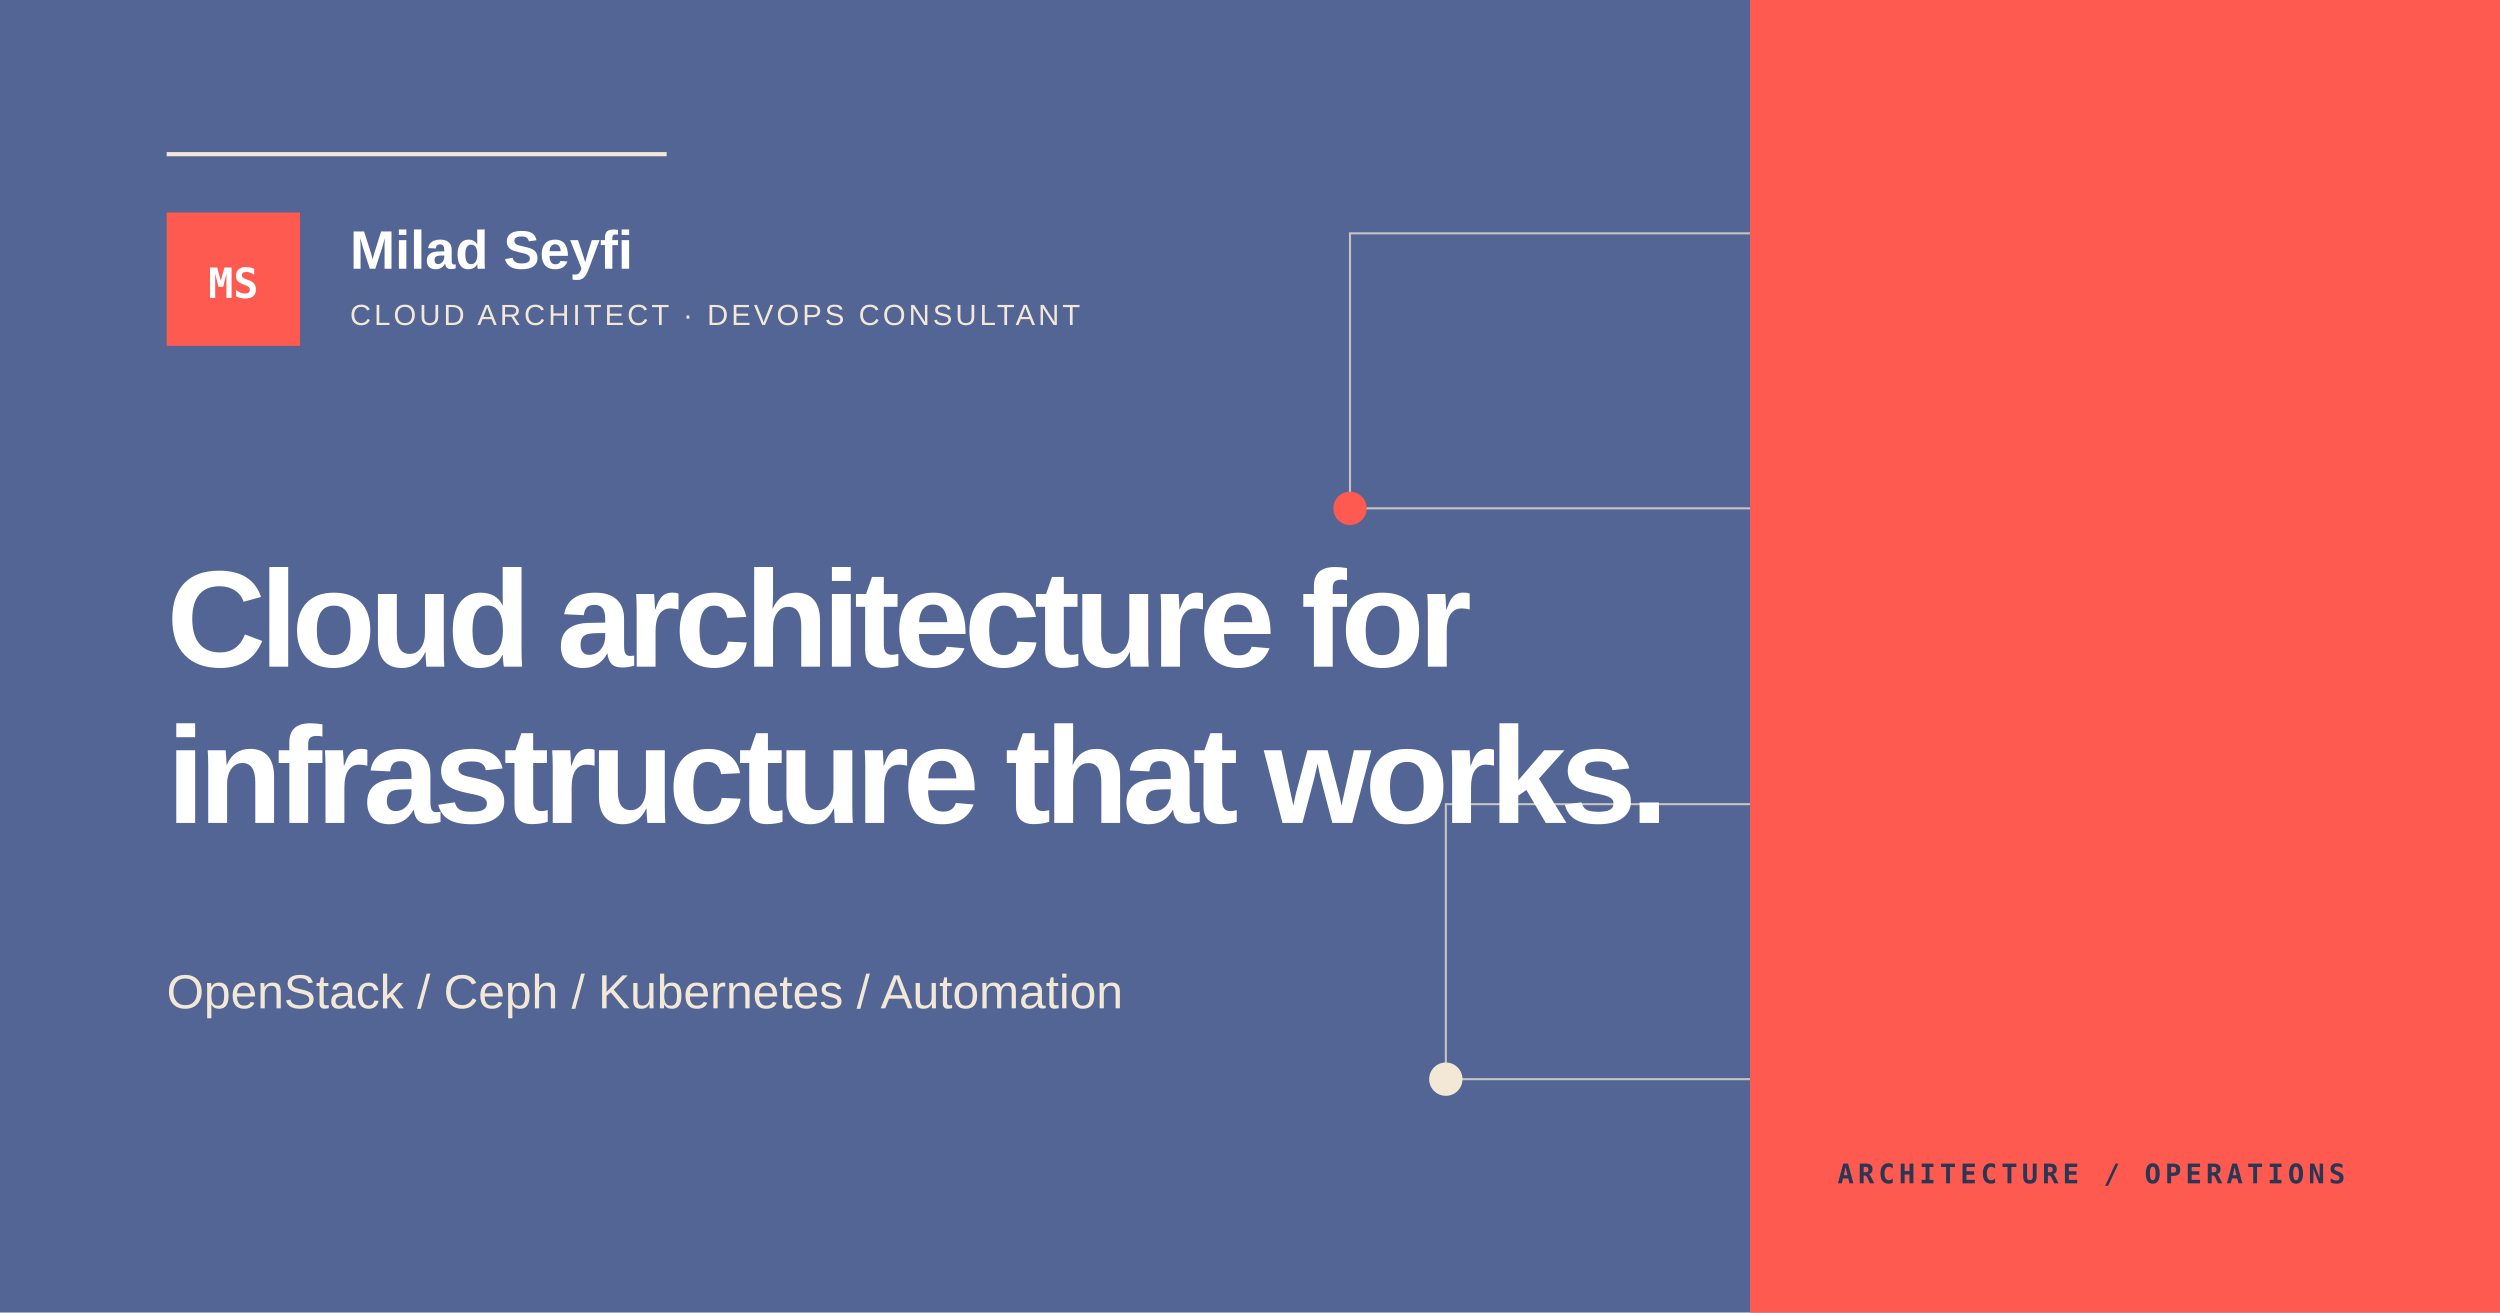
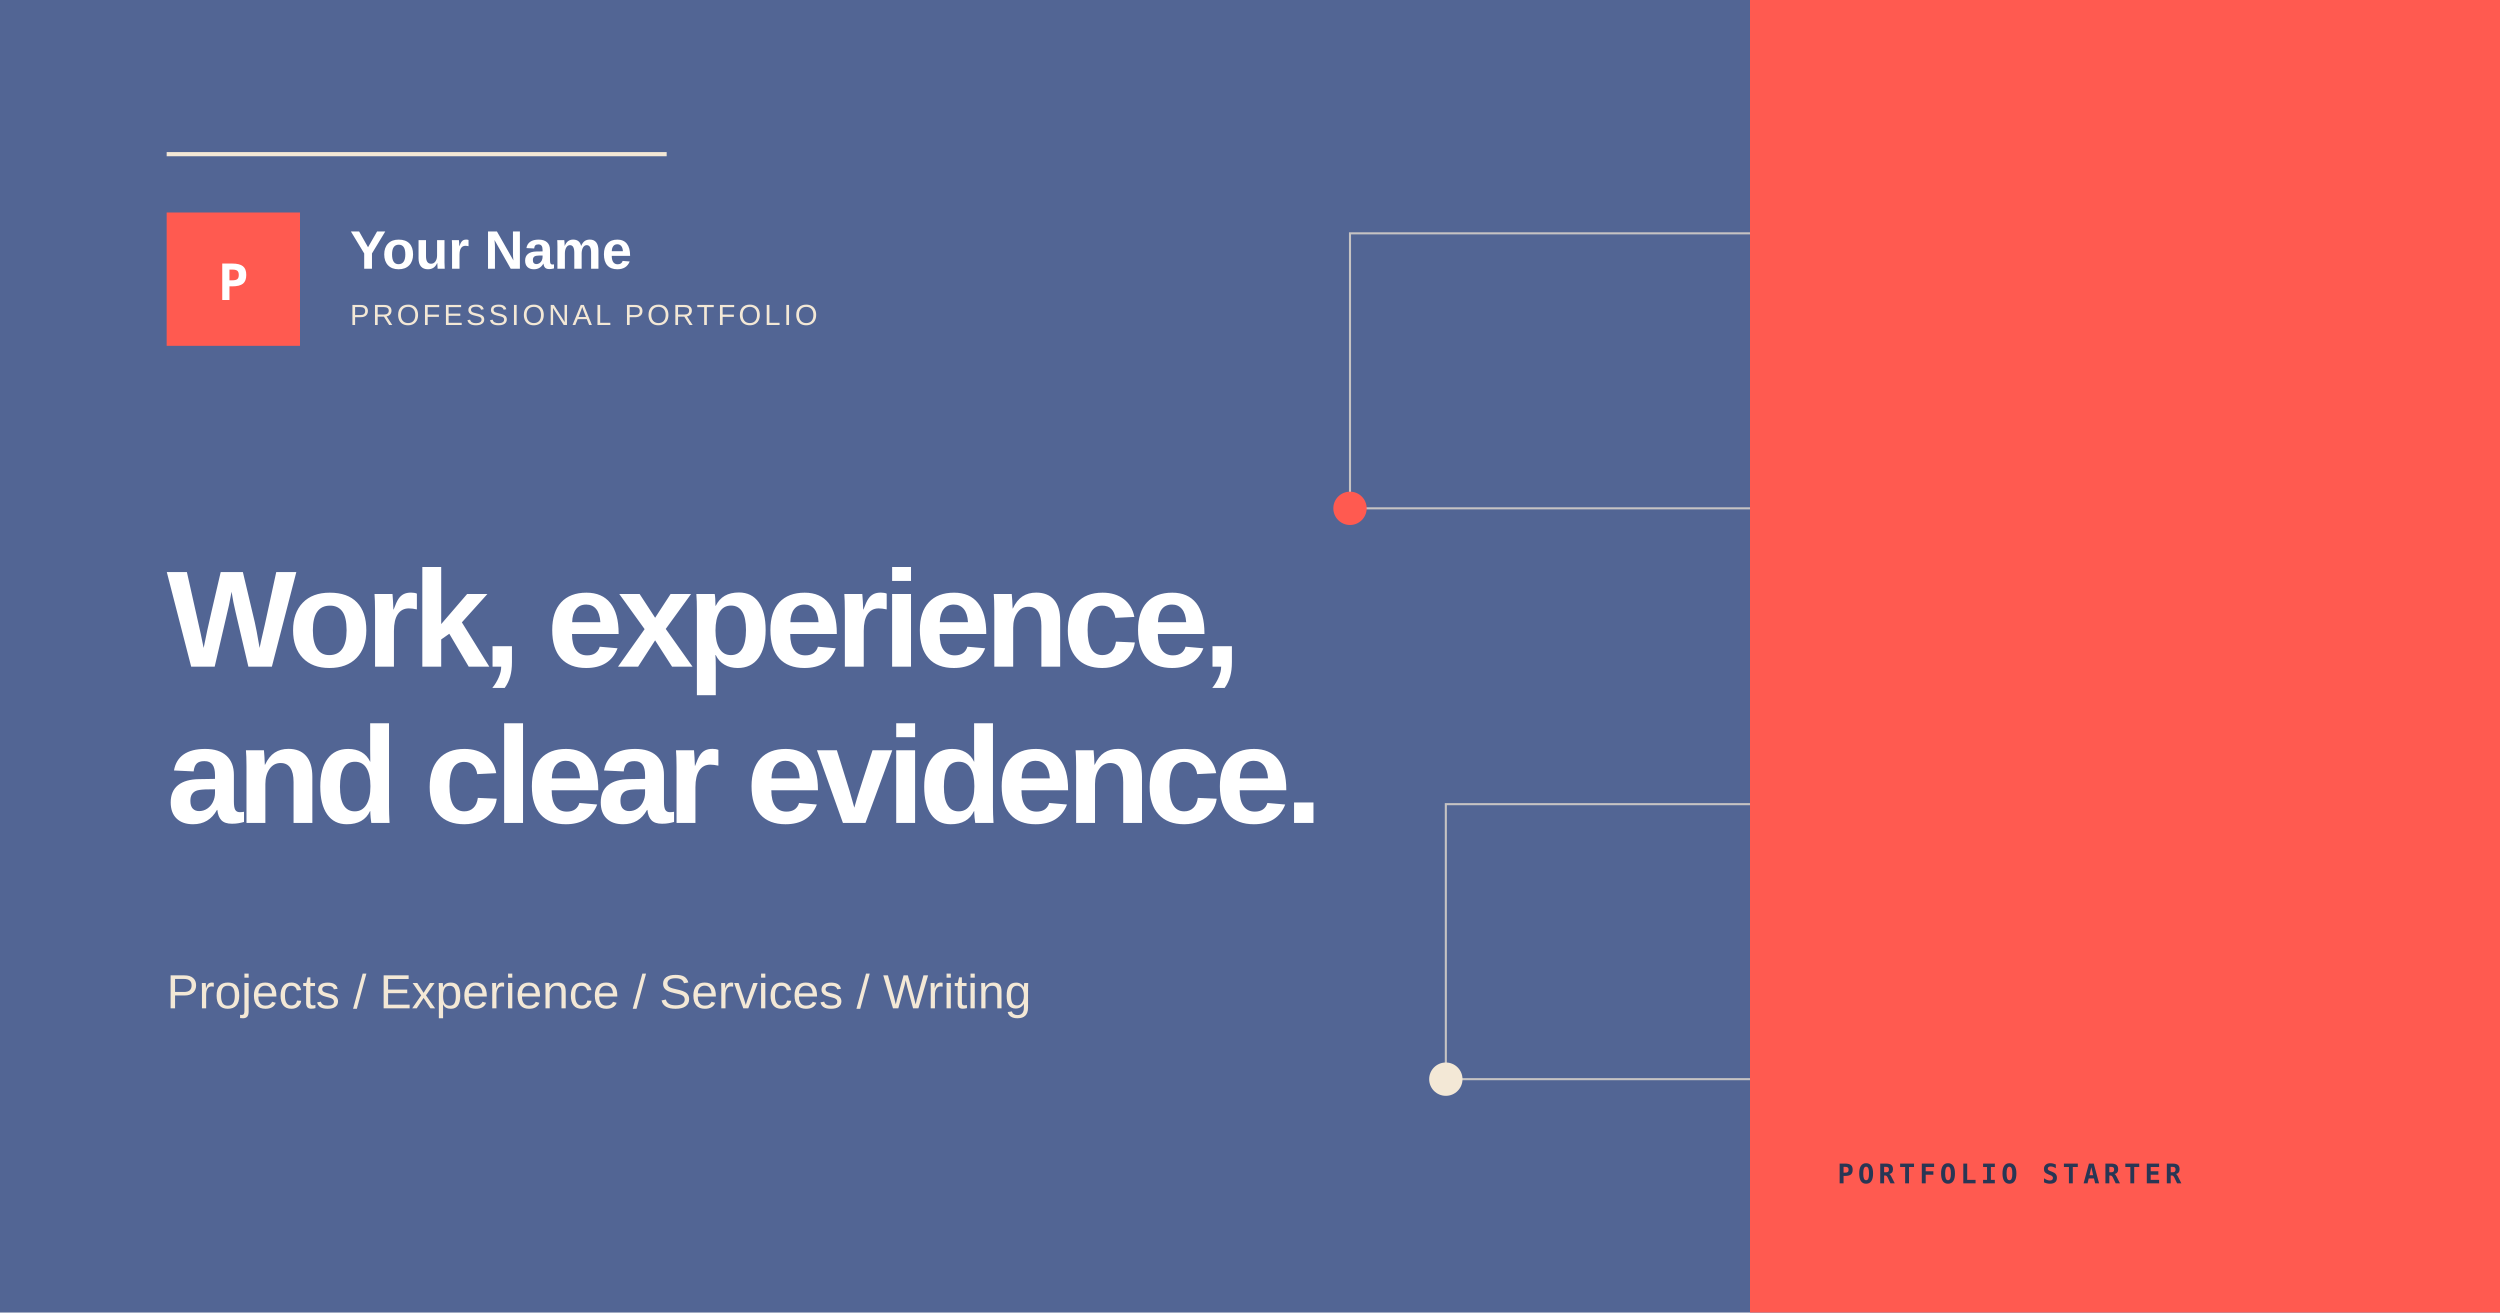
<svg xmlns="http://www.w3.org/2000/svg" width="1200" height="630" viewBox="0 0 1200 630">
  <rect width="1200" height="630" fill="#526594" />
  <rect x="840" width="360" height="630" fill="#FF5A50" />
  <path d="M80 74h240" stroke="#F3E8D6" stroke-width="2" />
  <path d="M840 112H648v132h192M840 386H694v132h146" fill="none" stroke="#F3E8D6" stroke-opacity=".72" />
  <circle cx="648" cy="244" r="8" fill="#FF5A50" />
  <circle cx="694" cy="518" r="8" fill="#F3E8D6" />
  <g transform="translate(80 102)">
    <rect width="64" height="64" fill="#FF5A50" />
-     <text x="32" y="41" fill="#FFFFFF" font-family="monospace" font-size="20" font-weight="700" text-anchor="middle">MS</text>
-     <text x="88" y="27" fill="#FFFFFF" font-family="Arial, sans-serif" font-size="26" font-weight="700">Milad Seyfi</text>
-     <text x="88" y="54" fill="#F3E8D6" font-family="Arial, sans-serif" font-size="14" letter-spacing="1.5">CLOUD ARCHITECT · DEVOPS CONSULTANT</text>
+     <text x="32" y="42" fill="#FFFFFF" font-family="monospace" font-size="24" font-weight="700" text-anchor="middle">P</text>
+     <text x="88" y="27" fill="#FFFFFF" font-family="Arial, sans-serif" font-size="26" font-weight="700">Your Name</text>
+     <text x="88" y="54" fill="#F3E8D6" font-family="Arial, sans-serif" font-size="14" letter-spacing="1.5">PROFESSIONAL PORTFOLIO</text>
  </g>
-   <text x="80" y="320" fill="#FFFFFF" font-family="Arial, sans-serif" font-size="66" font-weight="700" letter-spacing="-3">Cloud architecture for</text>
-   <text x="80" y="395" fill="#FFFFFF" font-family="Arial, sans-serif" font-size="66" font-weight="700" letter-spacing="-3">infrastructure that works.</text>
-   <text x="80" y="484" fill="#F3E8D6" font-family="Arial, sans-serif" font-size="23">OpenStack / Ceph / Kubernetes / Automation</text>
-   <text x="882" y="568" fill="#293654" font-family="monospace" font-size="13" font-weight="700" letter-spacing="2">ARCHITECTURE / OPERATIONS</text>
+   <text x="80" y="320" fill="#FFFFFF" font-family="Arial, sans-serif" font-size="66" font-weight="700" letter-spacing="-3">Work, experience,</text>
+   <text x="80" y="395" fill="#FFFFFF" font-family="Arial, sans-serif" font-size="66" font-weight="700" letter-spacing="-3">and clear evidence.</text>
+   <text x="80" y="484" fill="#F3E8D6" font-family="Arial, sans-serif" font-size="23">Projects / Experience / Services / Writing</text>
+   <text x="882" y="568" fill="#293654" font-family="monospace" font-size="13" font-weight="700" letter-spacing="2">PORTFOLIO STARTER</text>
</svg>
